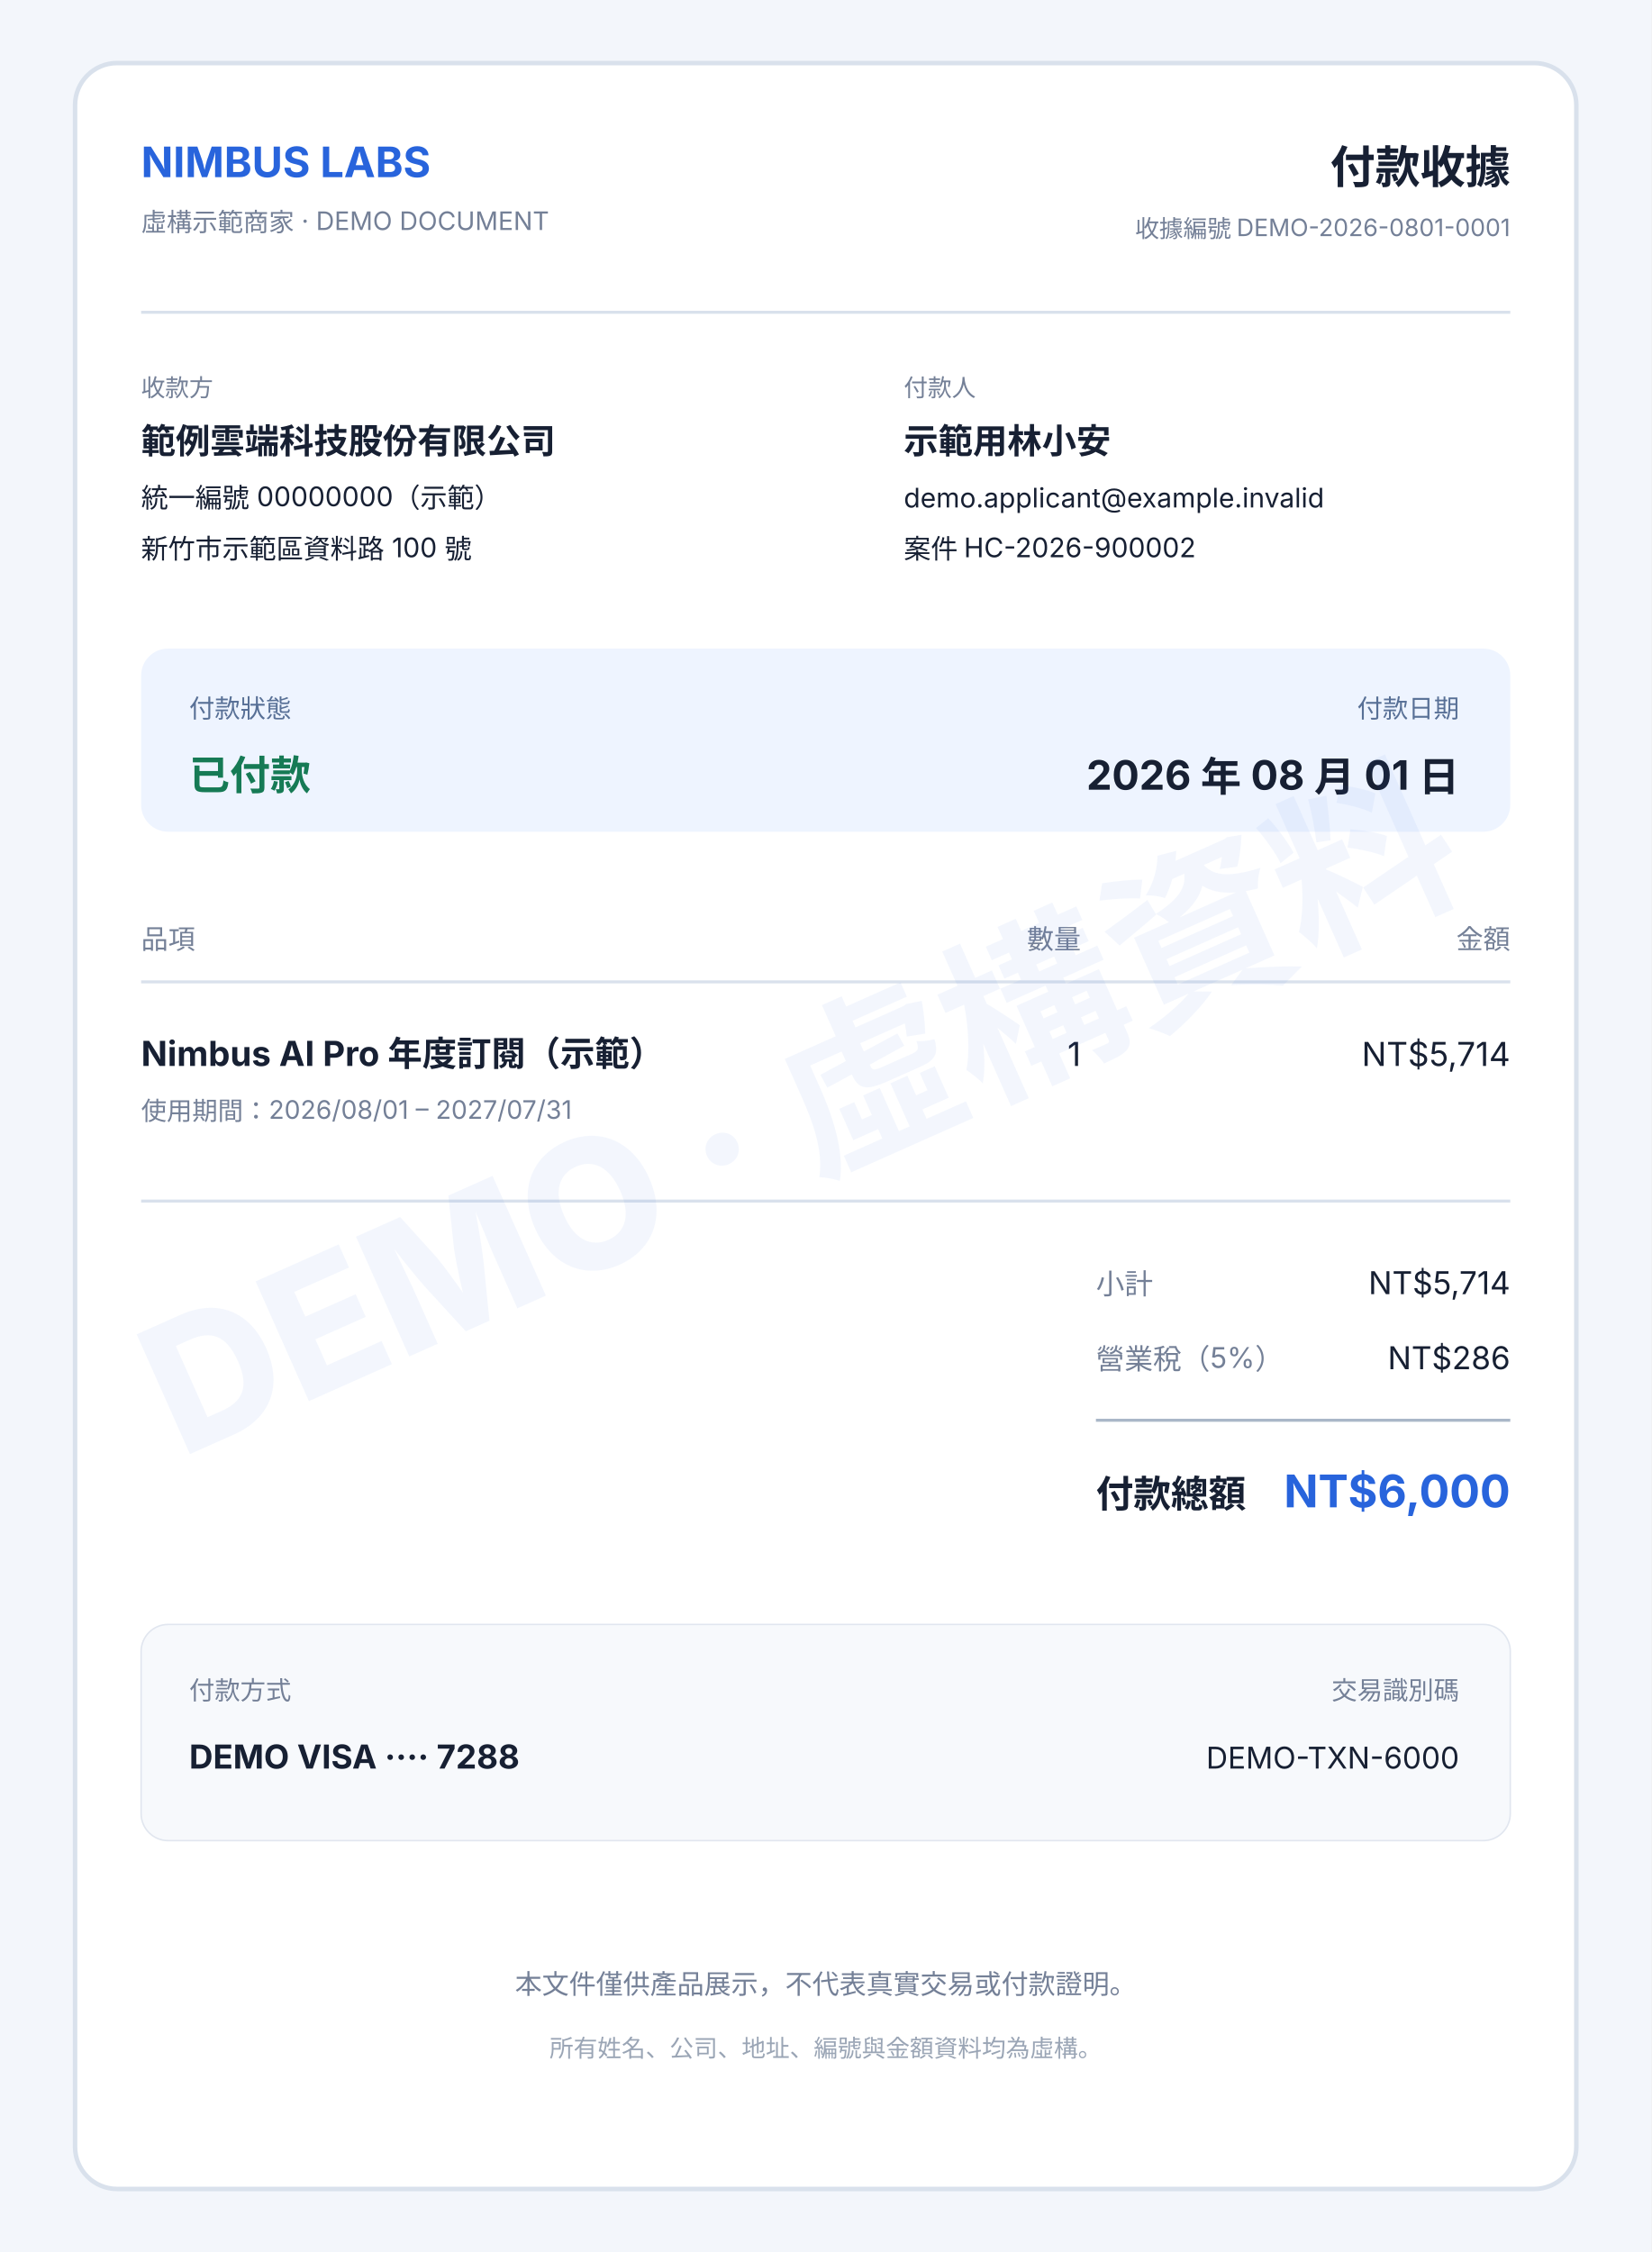
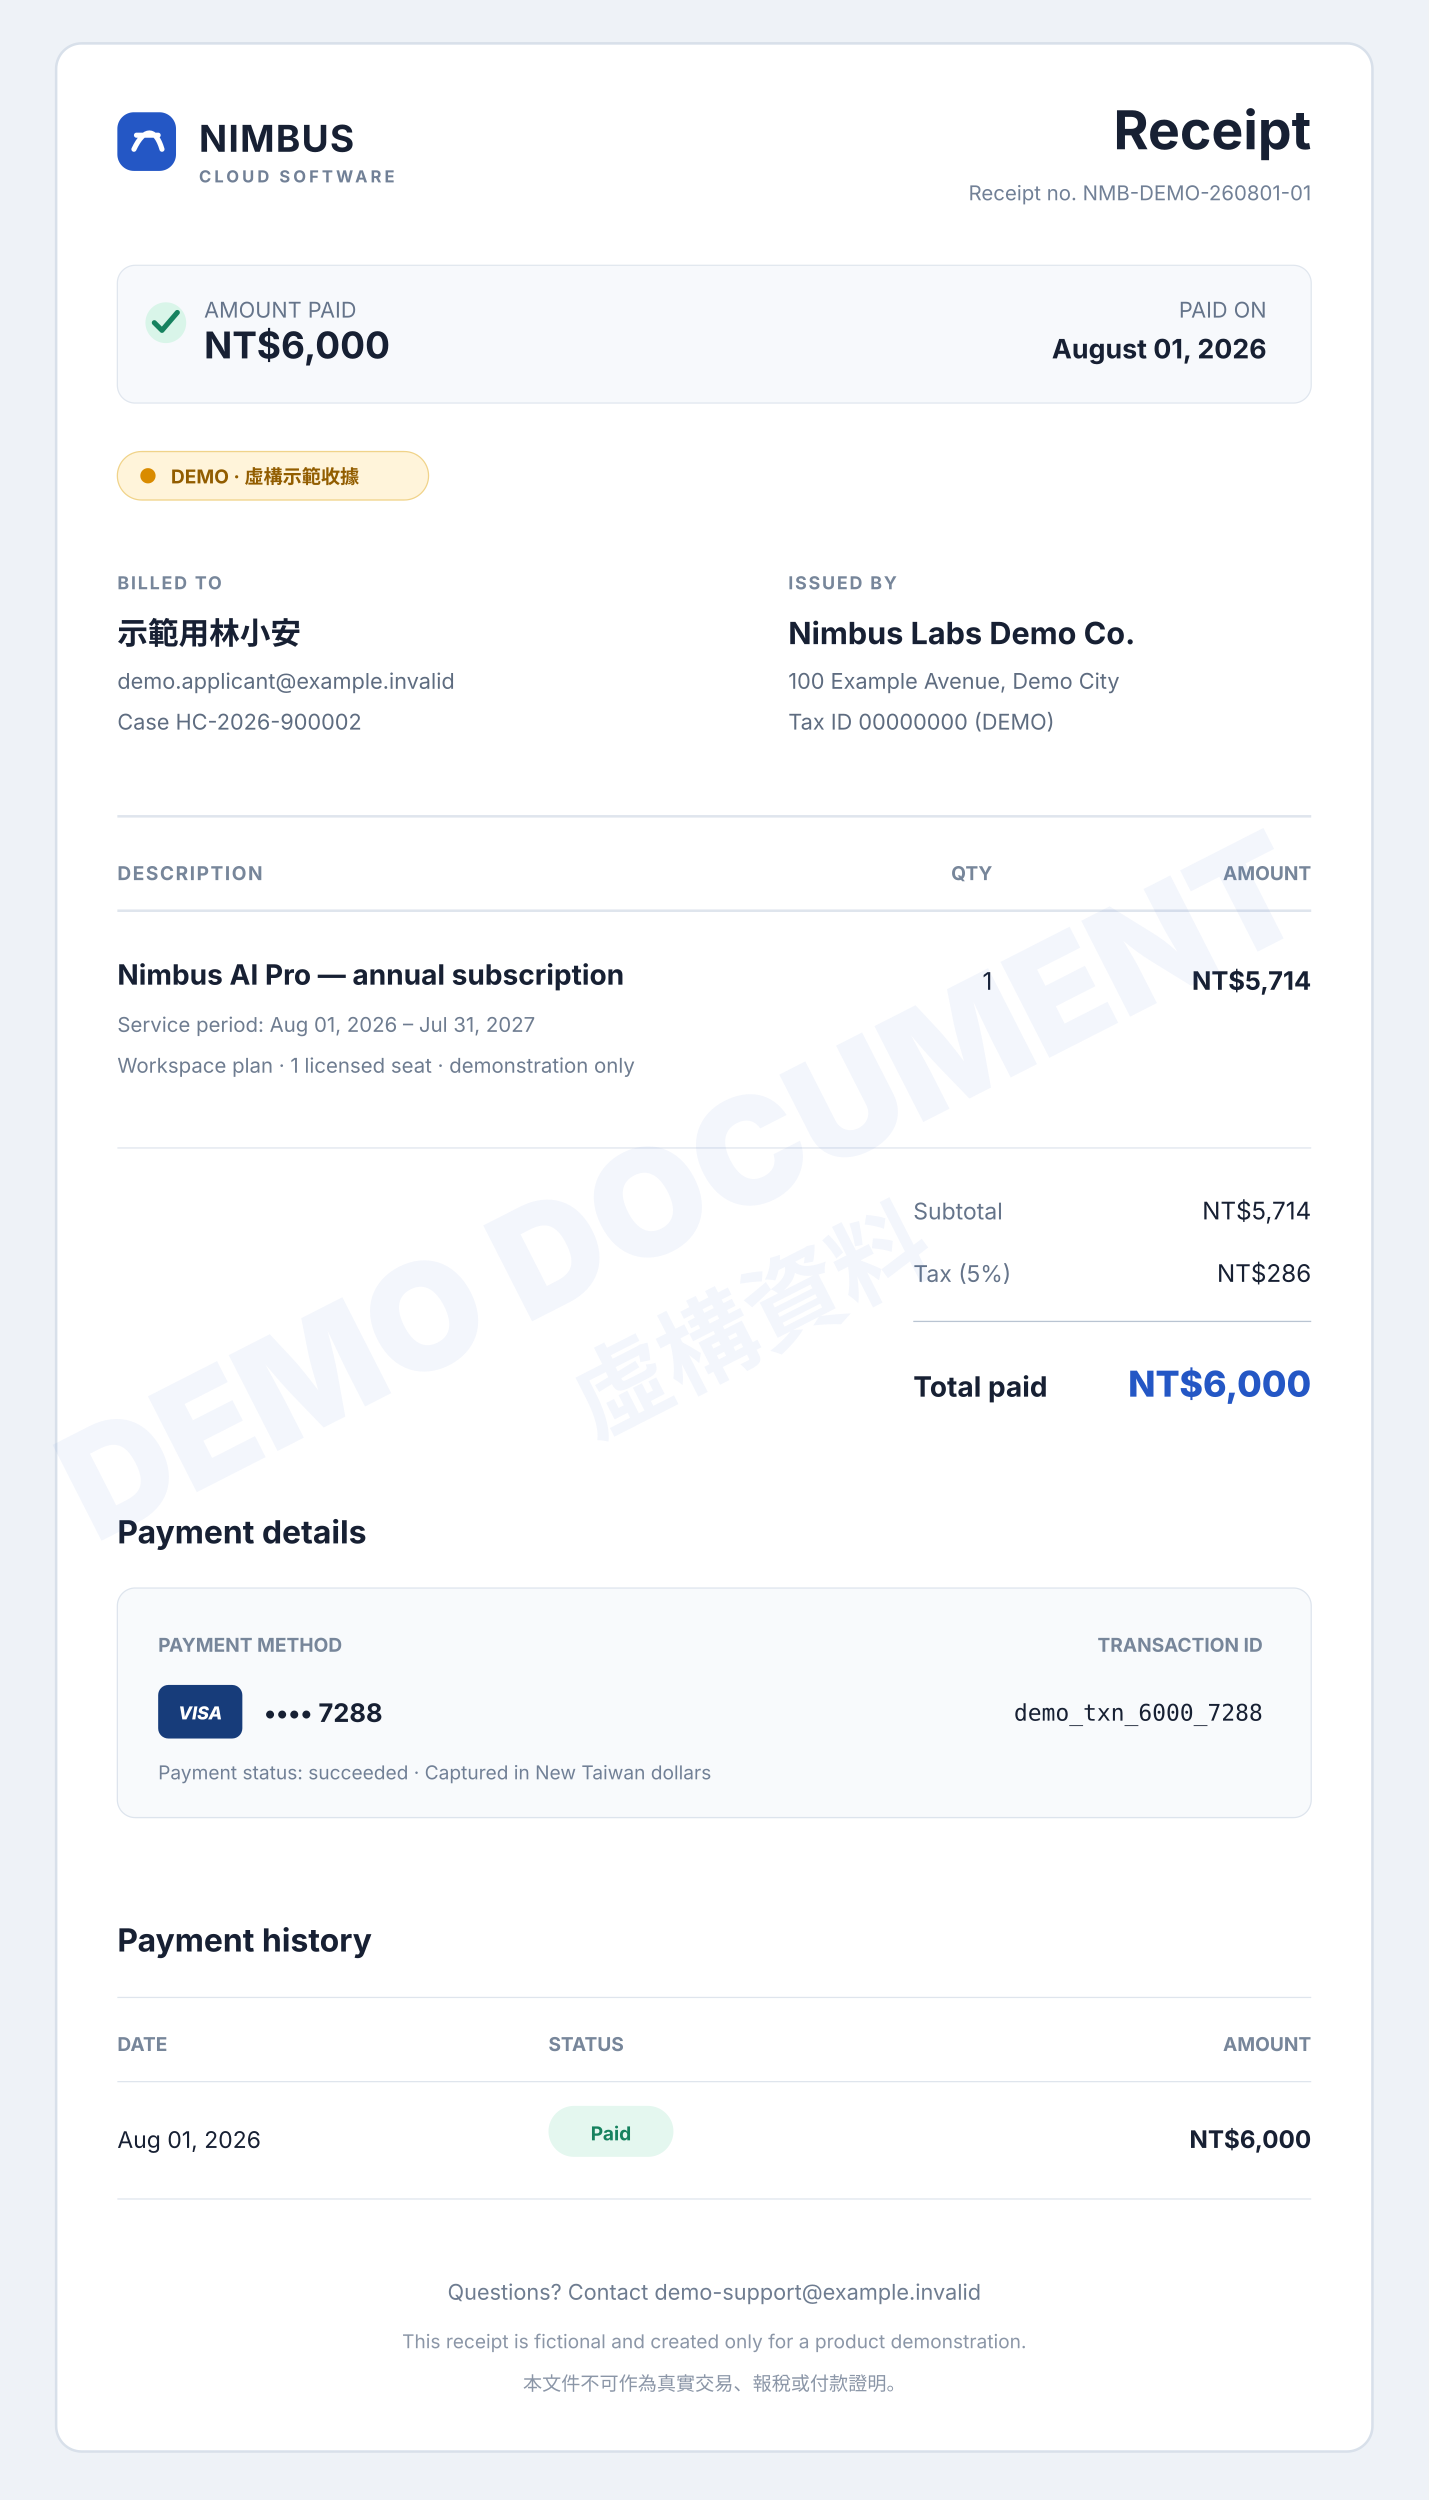
- <svg xmlns="http://www.w3.org/2000/svg" width="1100" height="1500" viewBox="0 0 1100 1500">
-   <rect width="1100" height="1500" fill="#f3f6fb" />
-   <rect x="50" y="42" width="1000" height="1416" rx="28" fill="#ffffff" stroke="#d9e1ec" stroke-width="3" />
-   <g font-family="-apple-system, BlinkMacSystemFont, 'Noto Sans TC', sans-serif" fill="#172033">
-     <text x="94" y="118" font-size="28" font-weight="700" fill="#2864dc">NIMBUS LABS</text>
-     <text x="94" y="154" font-size="17" fill="#748097">虛構示範商家 · DEMO DOCUMENT</text>
-     <text x="1006" y="122" font-size="30" font-weight="700" text-anchor="end">付款收據</text>
-     <text x="1006" y="158" font-size="16" fill="#748097" text-anchor="end">收據編號 DEMO-2026-0801-0001</text>
-     <line x1="94" y1="208" x2="1006" y2="208" stroke="#d9e1ec" stroke-width="2" />
-     <text x="94" y="264" font-size="16" fill="#748097">收款方</text>
-     <text x="94" y="302" font-size="23" font-weight="650">範例雲端科技股份有限公司</text>
-     <text x="94" y="338" font-size="18">統一編號 00000000（示範）</text>
-     <text x="94" y="372" font-size="18">新竹市示範區資料路 100 號</text>
-     <text x="602" y="264" font-size="16" fill="#748097">付款人</text>
-     <text x="602" y="302" font-size="23" font-weight="650">示範用林小安</text>
-     <text x="602" y="338" font-size="18">demo.applicant@example.invalid</text>
-     <text x="602" y="372" font-size="18">案件 HC-2026-900002</text>
-     <rect x="94" y="432" width="912" height="122" rx="18" fill="#eef4ff" />
-     <text x="126" y="478" font-size="17" fill="#587096">付款狀態</text>
-     <text x="126" y="526" font-size="27" font-weight="700" fill="#167a55">已付款</text>
-     <text x="972" y="478" font-size="17" fill="#587096" text-anchor="end">付款日期</text>
-     <text x="972" y="526" font-size="27" font-weight="650" text-anchor="end">2026 年 08 月 01 日</text>
-     <text x="94" y="632" font-size="18" fill="#748097">品項</text>
-     <text x="720" y="632" font-size="18" fill="#748097" text-anchor="end">數量</text>
-     <text x="1006" y="632" font-size="18" fill="#748097" text-anchor="end">金額</text>
-     <line x1="94" y1="654" x2="1006" y2="654" stroke="#d9e1ec" stroke-width="2" />
-     <text x="94" y="710" font-size="23" font-weight="650">Nimbus AI Pro 年度訂閱（示範）</text>
-     <text x="94" y="746" font-size="17" fill="#748097">使用期間：2026/08/01 – 2027/07/31</text>
-     <text x="720" y="710" font-size="22" text-anchor="end">1</text>
-     <text x="1006" y="710" font-size="22" text-anchor="end">NT$5,714</text>
-     <line x1="94" y1="800" x2="1006" y2="800" stroke="#d9e1ec" stroke-width="2" />
-     <text x="730" y="862" font-size="19" fill="#748097">小計</text>
-     <text x="1006" y="862" font-size="21" text-anchor="end">NT$5,714</text>
-     <text x="730" y="912" font-size="19" fill="#748097">營業稅（5%）</text>
-     <text x="1006" y="912" font-size="21" text-anchor="end">NT$286</text>
-     <line x1="730" y1="946" x2="1006" y2="946" stroke="#aab7c8" stroke-width="2" />
-     <text x="730" y="1004" font-size="25" font-weight="700">付款總額</text>
-     <text x="1006" y="1004" font-size="30" font-weight="750" text-anchor="end" fill="#2864dc">NT$6,000</text>
-     <rect x="94" y="1082" width="912" height="144" rx="18" fill="#f7f9fc" stroke="#e1e6ef" />
-     <text x="126" y="1132" font-size="17" fill="#748097">付款方式</text>
-     <text x="126" y="1178" font-size="22" font-weight="650">DEMO VISA ···· 7288</text>
-     <text x="972" y="1132" font-size="17" fill="#748097" text-anchor="end">交易識別碼</text>
-     <text x="972" y="1178" font-size="20" text-anchor="end">DEMO-TXN-6000</text>
-     <text x="550" y="1328" font-size="18" fill="#748097" text-anchor="middle">本文件僅供產品展示，不代表真實交易或付款證明。</text>
-     <text x="550" y="1370" font-size="16" fill="#9aa5b5" text-anchor="middle">所有姓名、公司、地址、編號與金額資料均為虛構。</text>
-     <text x="550" y="780" font-size="120" font-weight="800" fill="#2864dc" opacity="0.055" text-anchor="middle" transform="rotate(-24 550 780)">DEMO · 虛構資料</text>
+ <svg xmlns="http://www.w3.org/2000/svg" width="1120" height="1960" viewBox="0 0 1120 1960">
+   <rect width="1120" height="1960" fill="#eef2f7" />
+   <rect x="44" y="34" width="1032" height="1888" rx="20" fill="#ffffff" stroke="#d8e0ea" stroke-width="2" />
+   <g font-family="-apple-system, BlinkMacSystemFont, 'Noto Sans TC', 'Segoe UI', sans-serif" fill="#172033">
+     <g transform="translate(92 88)">
+       <rect width="46" height="46" rx="13" fill="#2457c5" />
+       <path d="M13 29c8-17 17-17 22 0M15 18h17" fill="none" stroke="#fff" stroke-width="4" stroke-linecap="round" />
+       <text x="64" y="31" font-size="29" font-weight="750" letter-spacing="1">NIMBUS</text>
+       <text x="64" y="55" font-size="13" font-weight="650" fill="#718096" letter-spacing="2.4">CLOUD SOFTWARE</text>
+     </g>
+     <text x="1028" y="117" font-size="42" font-weight="720" text-anchor="end">Receipt</text>
+     <text x="1028" y="157" font-size="16" fill="#718096" text-anchor="end">Receipt no. NMB-DEMO-260801-01</text>
+     <rect x="92" y="208" width="936" height="108" rx="14" fill="#f7f9fc" stroke="#e0e6ee" />
+     <circle cx="130" cy="253" r="16" fill="#d9f5e9" />
+     <path d="m121 253 6 6 12-14" fill="none" stroke="#16825f" stroke-width="4" stroke-linecap="round" stroke-linejoin="round" />
+     <text x="160" y="249" font-size="17" fill="#65748a">AMOUNT PAID</text>
+     <text x="160" y="281" font-size="29" font-weight="720">NT$6,000</text>
+     <text x="993" y="249" font-size="17" fill="#65748a" text-anchor="end">PAID ON</text>
+     <text x="993" y="281" font-size="21" font-weight="650" text-anchor="end">August 01, 2026</text>
+     <rect x="92" y="354" width="244" height="38" rx="19" fill="#fff4da" stroke="#f0d38a" />
+     <circle cx="116" cy="373" r="6" fill="#d98b00" />
+     <text x="134" y="379" font-size="15" font-weight="750" fill="#925d00">DEMO · 虛構示範收據</text>
+     <text x="92" y="462" font-size="14" font-weight="750" fill="#77869a" letter-spacing="1.4">BILLED TO</text>
+     <text x="92" y="505" font-size="24" font-weight="680">示範用林小安</text>
+     <text x="92" y="540" font-size="17" fill="#5e6c80">demo.applicant@example.invalid</text>
+     <text x="92" y="572" font-size="17" fill="#5e6c80">Case HC-2026-900002</text>
+     <text x="618" y="462" font-size="14" font-weight="750" fill="#77869a" letter-spacing="1.4">ISSUED BY</text>
+     <text x="618" y="505" font-size="24" font-weight="680">Nimbus Labs Demo Co.</text>
+     <text x="618" y="540" font-size="17" fill="#5e6c80">100 Example Avenue, Demo City</text>
+     <text x="618" y="572" font-size="17" fill="#5e6c80">Tax ID 00000000 (DEMO)</text>
+     <line x1="92" y1="640" x2="1028" y2="640" stroke="#dfe5ed" stroke-width="2" />
+     <text x="92" y="690" font-size="15" font-weight="750" fill="#77869a" letter-spacing="1.2">DESCRIPTION</text>
+     <text x="778" y="690" font-size="15" font-weight="750" fill="#77869a" text-anchor="end">QTY</text>
+     <text x="1028" y="690" font-size="15" font-weight="750" fill="#77869a" text-anchor="end">AMOUNT</text>
+     <line x1="92" y1="714" x2="1028" y2="714" stroke="#dfe5ed" stroke-width="2" />
+     <text x="92" y="772" font-size="22" font-weight="670">Nimbus AI Pro — annual subscription</text>
+     <text x="92" y="809" font-size="16" fill="#6e7c90">Service period: Aug 01, 2026 – Jul 31, 2027</text>
+     <text x="92" y="841" font-size="16" fill="#6e7c90">Workspace plan · 1 licensed seat · demonstration only</text>
+     <text x="778" y="776" font-size="19" text-anchor="end">1</text>
+     <text x="1028" y="776" font-size="20" font-weight="650" text-anchor="end">NT$5,714</text>
+     <line x1="92" y1="900" x2="1028" y2="900" stroke="#dfe5ed" />
+     <text x="716" y="956" font-size="18" fill="#65748a">Subtotal</text>
+     <text x="1028" y="956" font-size="19" text-anchor="end">NT$5,714</text>
+     <text x="716" y="1005" font-size="18" fill="#65748a">Tax (5%)</text>
+     <text x="1028" y="1005" font-size="19" text-anchor="end">NT$286</text>
+     <line x1="716" y1="1036" x2="1028" y2="1036" stroke="#b9c4d2" />
+     <text x="716" y="1095" font-size="22" font-weight="720">Total paid</text>
+     <text x="1028" y="1095" font-size="28" font-weight="760" text-anchor="end" fill="#2457c5">NT$6,000</text>
+     <text x="92" y="1210" font-size="25" font-weight="700">Payment details</text>
+     <rect x="92" y="1245" width="936" height="180" rx="14" fill="#f8fafc" stroke="#dde4ed" />
+     <text x="124" y="1295" font-size="15" font-weight="700" fill="#77869a">PAYMENT METHOD</text>
+     <rect x="124" y="1321" width="66" height="42" rx="8" fill="#173c7a" />
+     <text x="157" y="1348" font-size="14" font-weight="800" fill="#ffffff" text-anchor="middle" font-style="italic">VISA</text>
+     <text x="207" y="1350" font-size="20" font-weight="650">•••• 7288</text>
+     <text x="990" y="1295" font-size="15" font-weight="700" fill="#77869a" text-anchor="end">TRANSACTION ID</text>
+     <text x="990" y="1349" font-size="18" font-family="ui-monospace, SFMono-Regular, monospace" text-anchor="end">demo_txn_6000_7288</text>
+     <text x="124" y="1395" font-size="15" fill="#718096">Payment status: succeeded · Captured in New Taiwan dollars</text>
+     <text x="92" y="1530" font-size="25" font-weight="700">Payment history</text>
+     <line x1="92" y1="1566" x2="1028" y2="1566" stroke="#dfe5ed" />
+     <text x="92" y="1608" font-size="15" font-weight="700" fill="#77869a">DATE</text>
+     <text x="430" y="1608" font-size="15" font-weight="700" fill="#77869a">STATUS</text>
+     <text x="1028" y="1608" font-size="15" font-weight="700" fill="#77869a" text-anchor="end">AMOUNT</text>
+     <line x1="92" y1="1632" x2="1028" y2="1632" stroke="#dfe5ed" />
+     <text x="92" y="1684" font-size="18">Aug 01, 2026</text>
+     <rect x="430" y="1651" width="98" height="40" rx="20" fill="#e4f7ef" />
+     <text x="479" y="1678" font-size="15" font-weight="720" fill="#16825f" text-anchor="middle">Paid</text>
+     <text x="1028" y="1684" font-size="19" font-weight="650" text-anchor="end">NT$6,000</text>
+     <line x1="92" y1="1724" x2="1028" y2="1724" stroke="#dfe5ed" />
+     <text x="560" y="1803" font-size="17" fill="#6e7c90" text-anchor="middle">Questions? Contact demo-support@example.invalid</text>
+     <text x="560" y="1841" font-size="15" fill="#8b96a7" text-anchor="middle">This receipt is fictional and created only for a product demonstration.</text>
+     <text x="560" y="1874" font-size="15" fill="#8b96a7" text-anchor="middle">本文件不可作為真實交易、報稅或付款證明。</text>
+     <g transform="rotate(-27 560 980)" opacity="0.055">
+       <text x="560" y="965" font-size="116" font-weight="850" fill="#2457c5" text-anchor="middle">DEMO DOCUMENT</text>
+       <text x="560" y="1070" font-size="76" font-weight="800" fill="#2457c5" text-anchor="middle">虛構資料</text>
+     </g>
  </g>
</svg>
